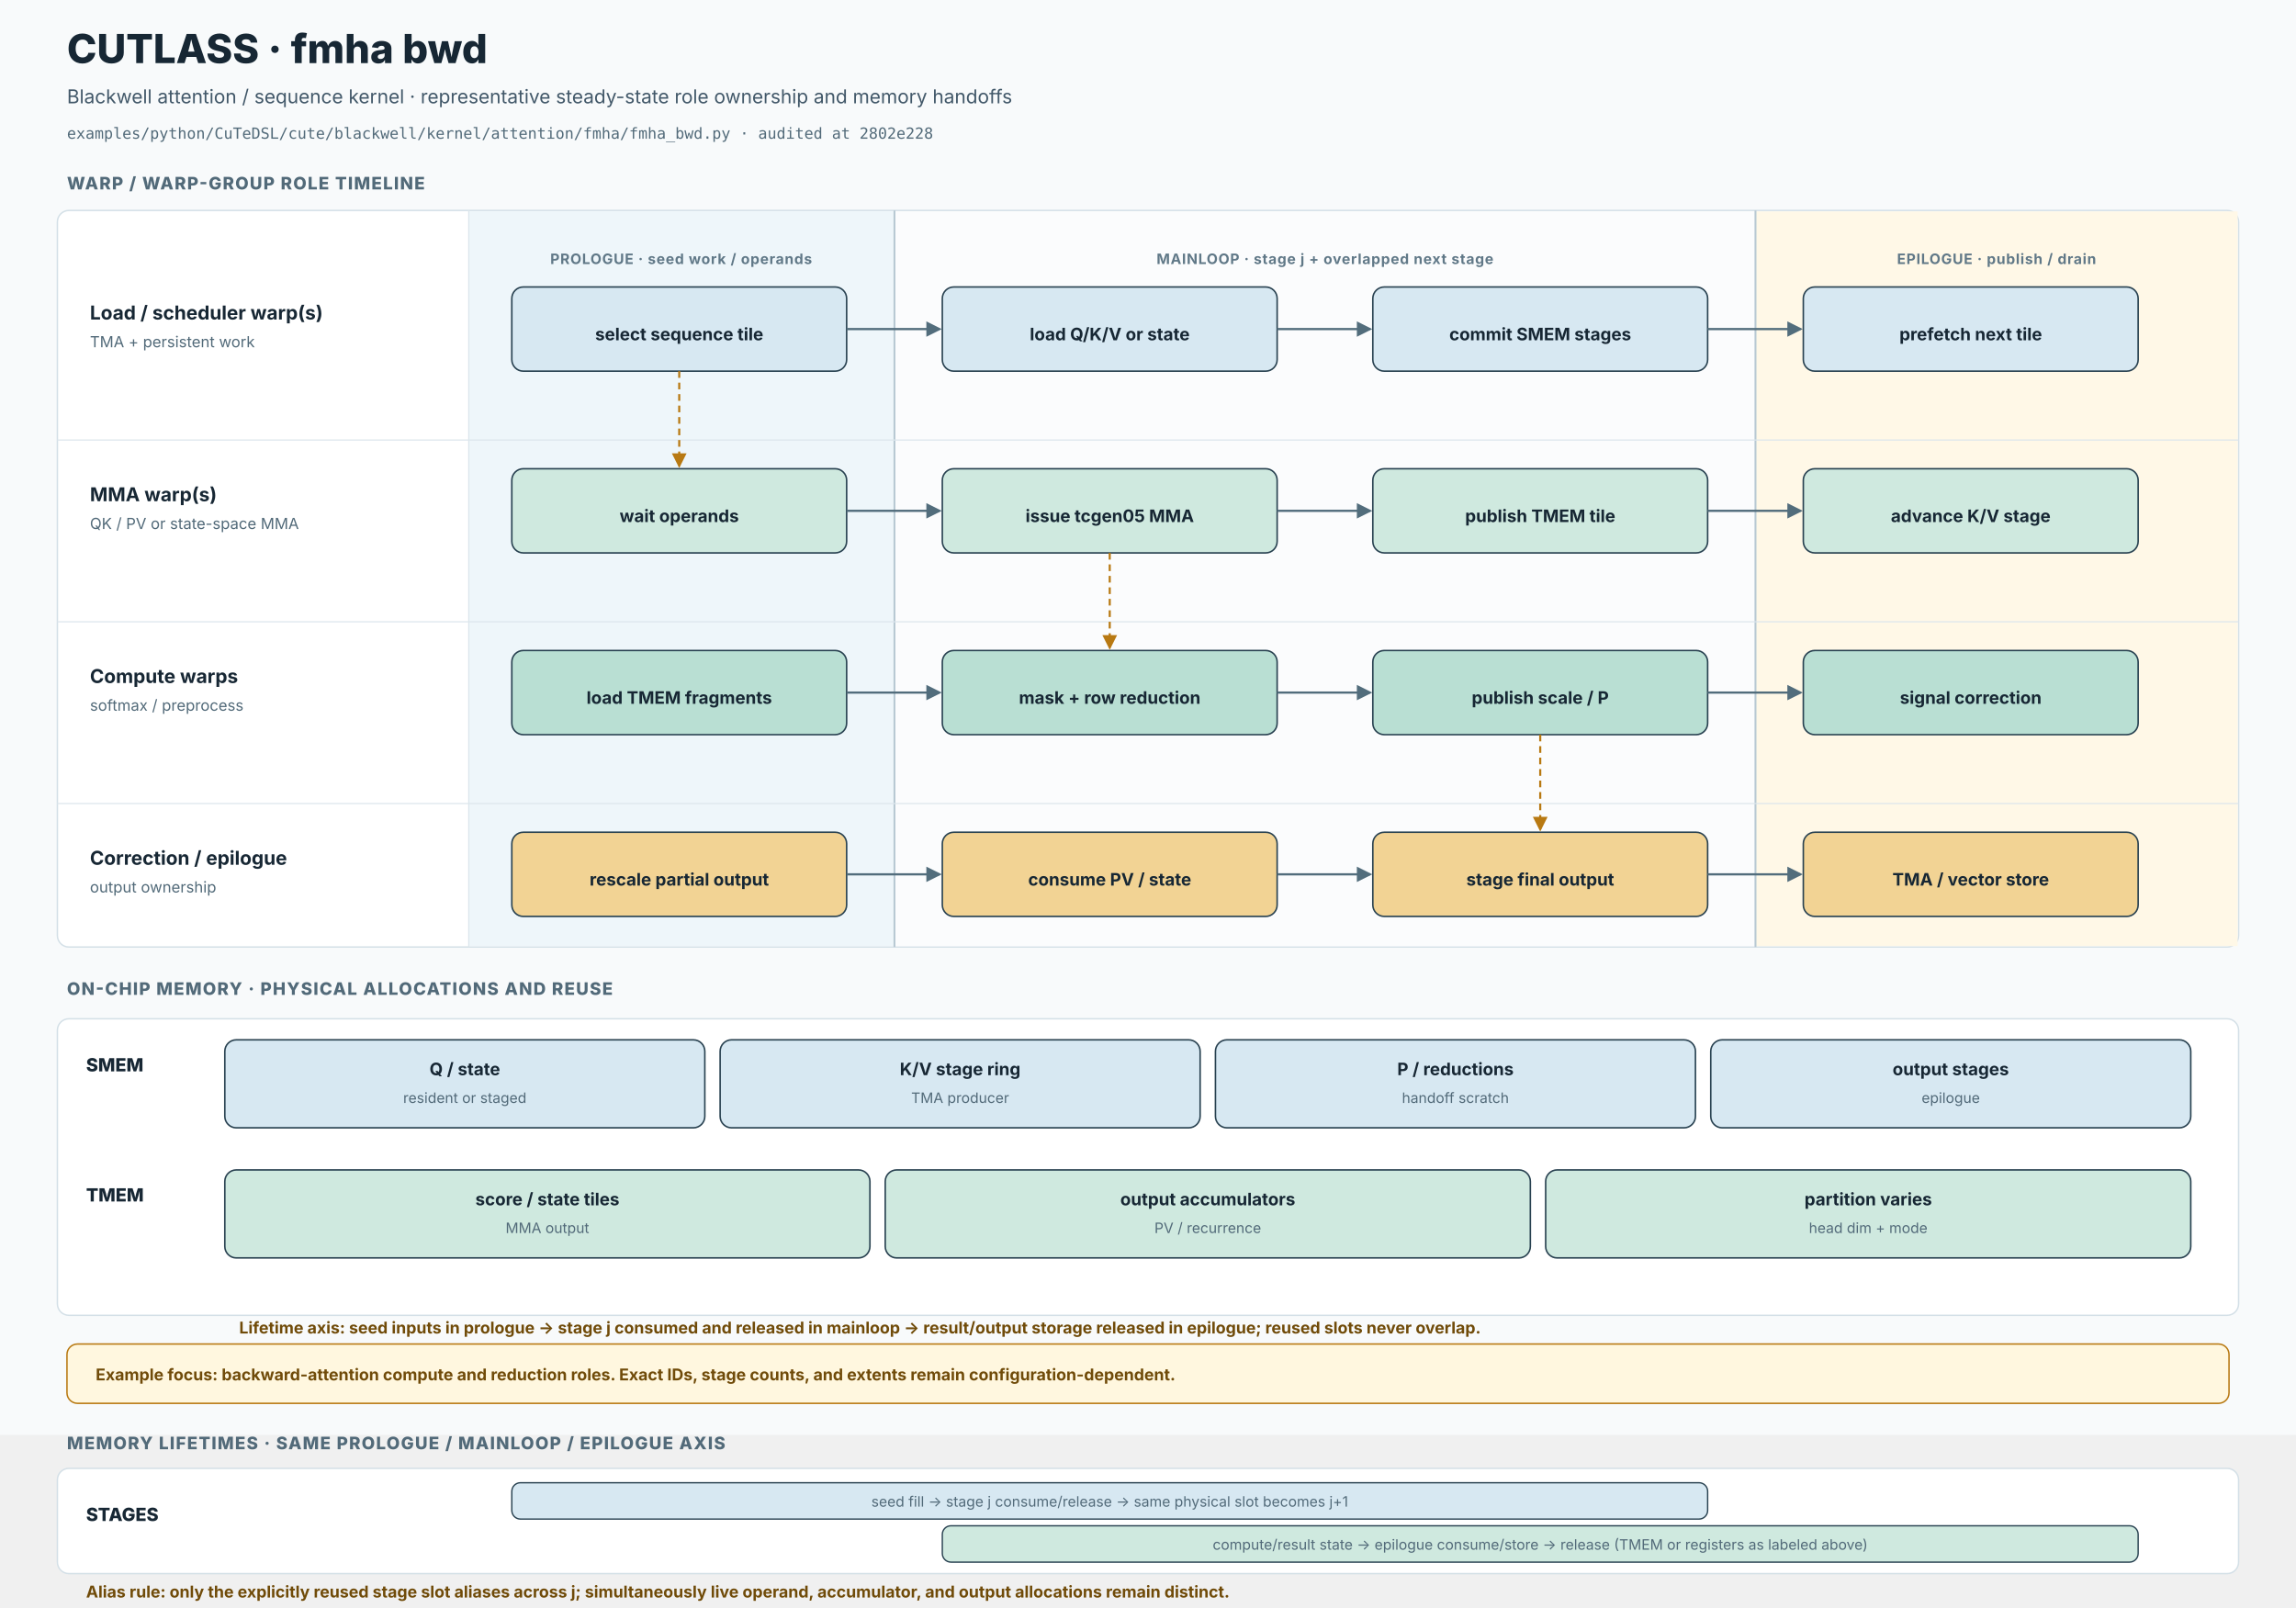
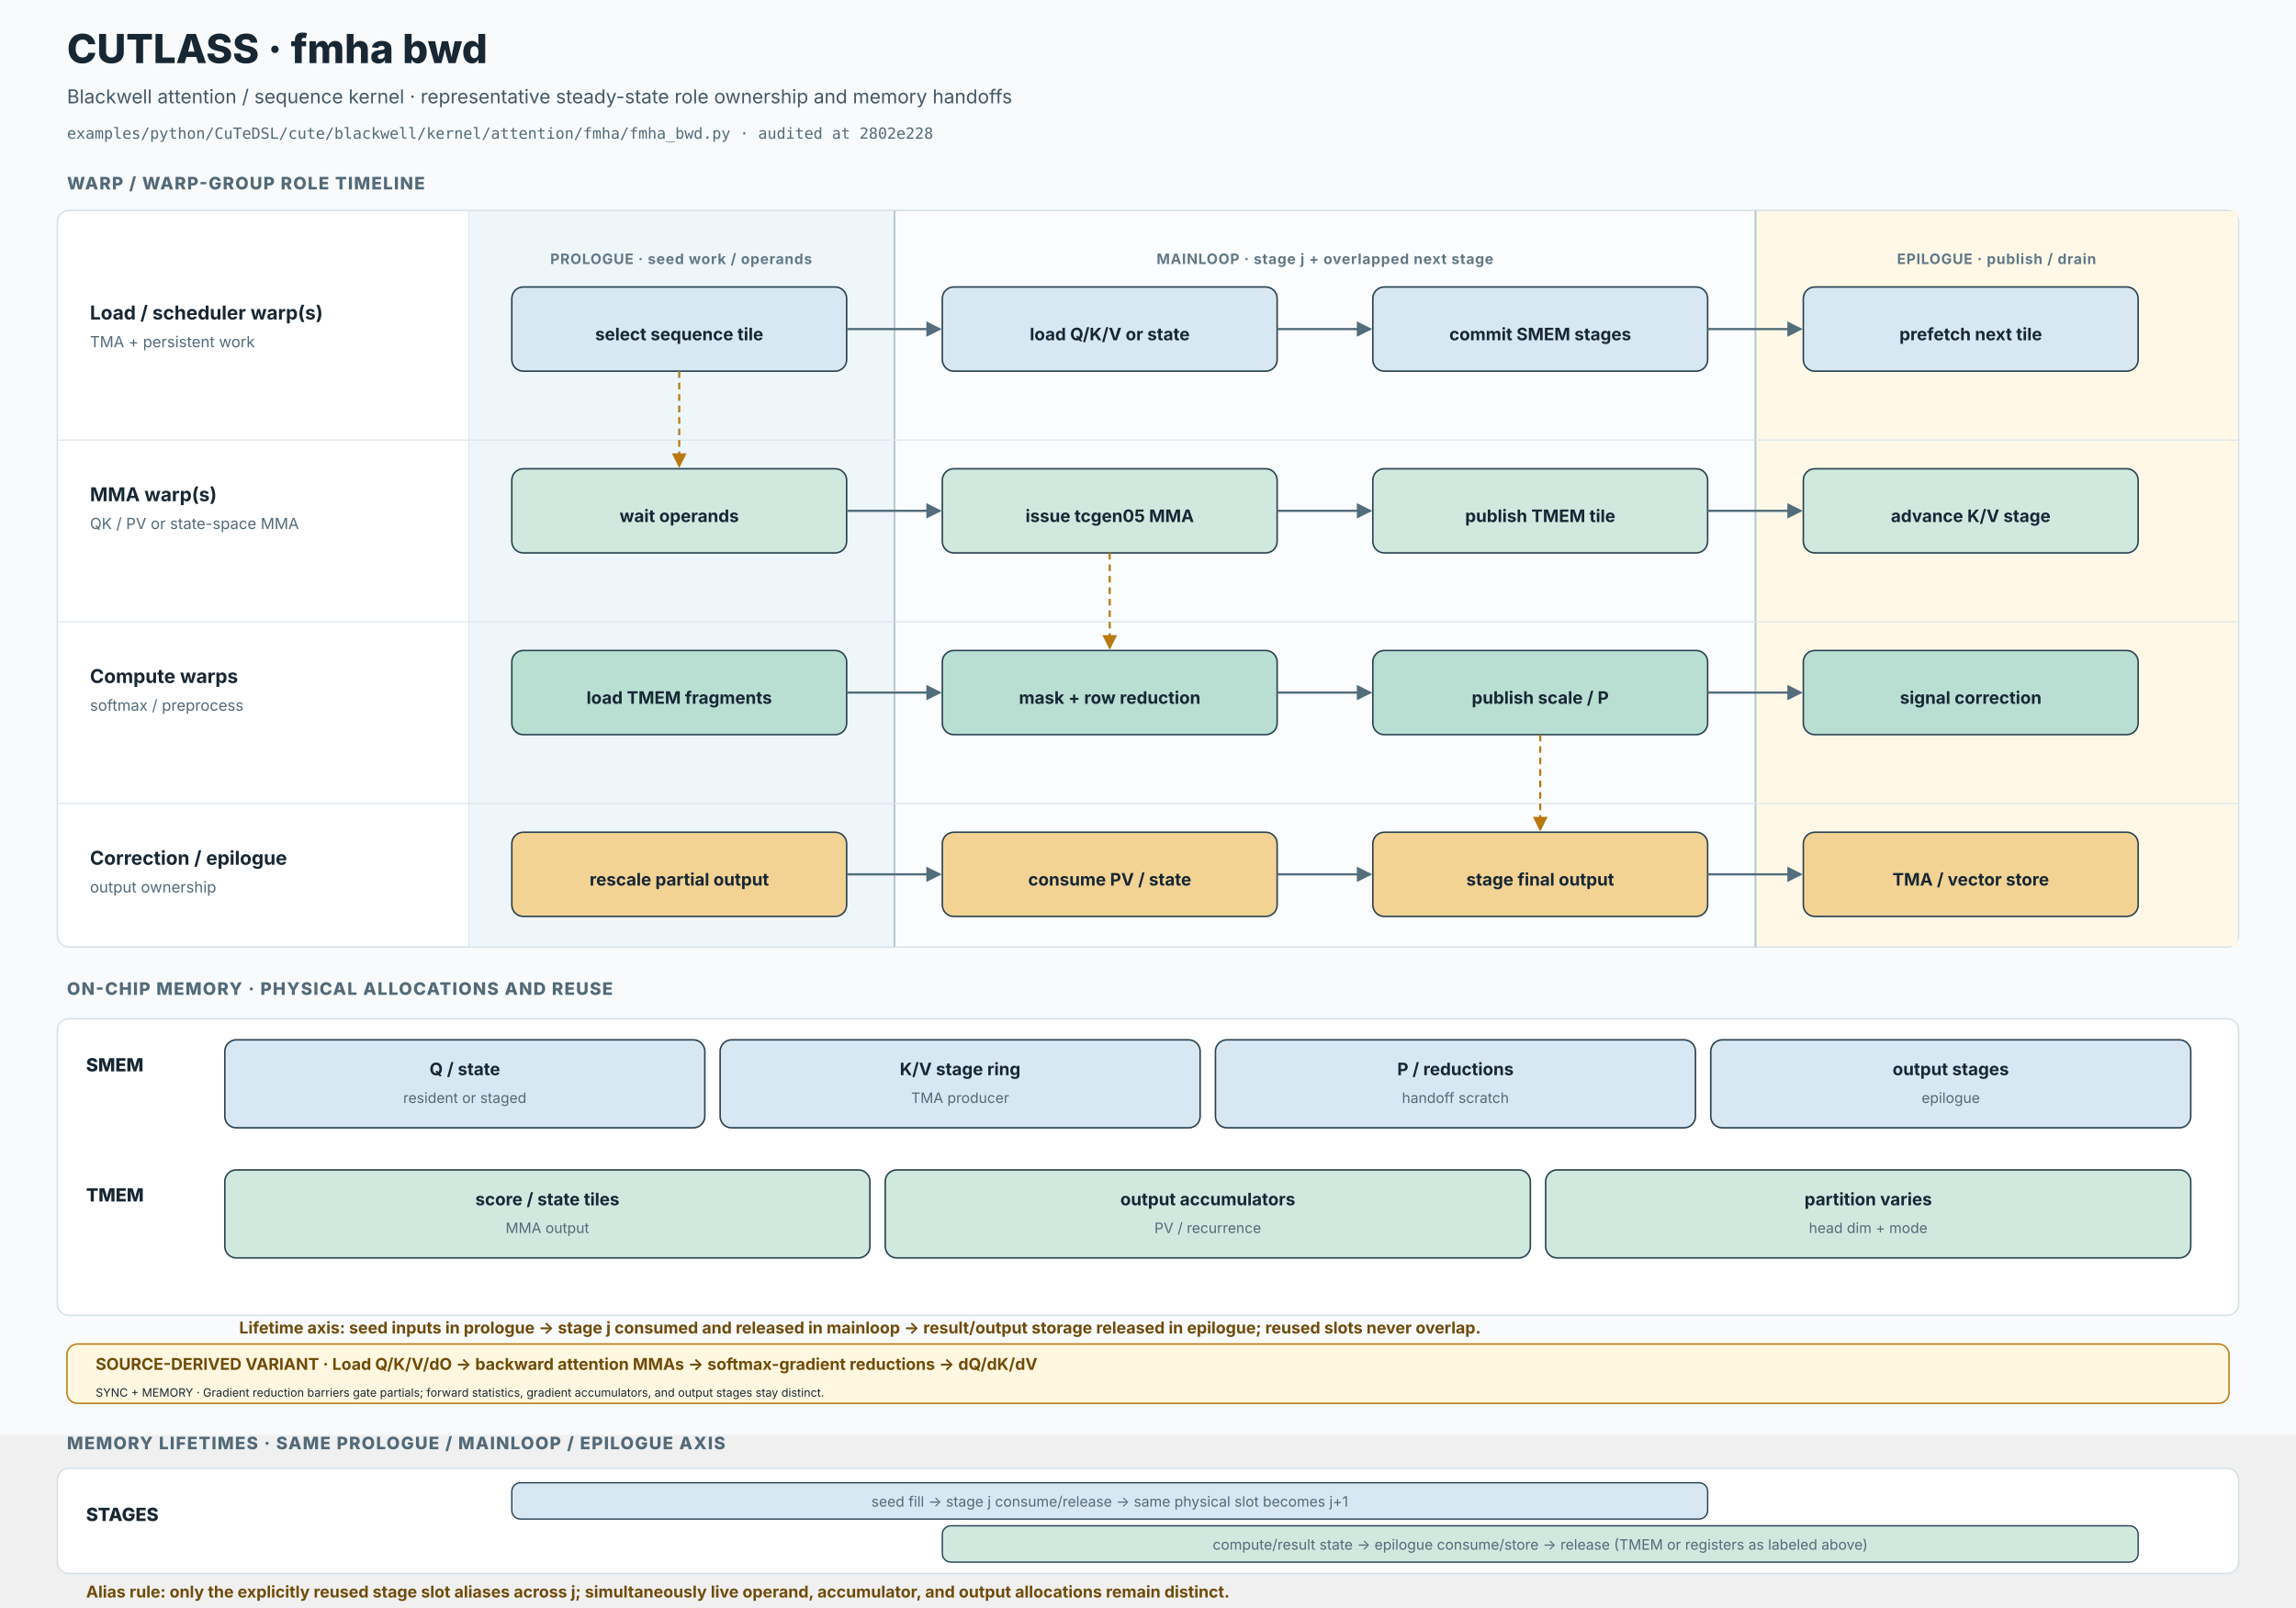
- <svg xmlns="http://www.w3.org/2000/svg" data-authoring="llm-direct" data-authoring-profile="direct-role-memory" data-topic-id="cutlass-warp-specialization" data-graph-id="python-cute-blackwell-kernel-attention-fmha-fmha-bwd" data-source-id="cutlass" width="2400" height="1680" viewBox="0 0 2400 1680" role="img" aria-labelledby="title desc">
+ <svg xmlns="http://www.w3.org/2000/svg" data-authoring="llm-direct" data-authoring-profile="direct-role-memory" data-structure-version="three-phase-role-memory-v1" data-kernel-id="python-cute-blackwell-kernel-attention-fmha-fmha-bwd" data-topic-id="cutlass-warp-specialization" data-graph-id="python-cute-blackwell-kernel-attention-fmha-fmha-bwd" data-source-id="cutlass" width="2400" height="1680" viewBox="0 0 2400 1680" role="img" aria-labelledby="title desc">
  <defs>
    <style>
      text { font-family: Inter, ui-sans-serif, system-ui, -apple-system, BlinkMacSystemFont, "Segoe UI", sans-serif; fill: #172734; }
      .title { font-size: 42px; font-weight: 780; } .subtitle { font-size: 20px; fill: #425869; }
      .source { font-family: ui-monospace, SFMono-Regular, Menlo, Consolas, monospace; font-size: 16px; fill: #526a79; }
      .panel { font-size: 18px; font-weight: 790; fill: #526a79; letter-spacing: 1.2px; }
      .phase { font-size: 15px; font-weight: 720; text-anchor: middle; fill: #607887; letter-spacing: .7px; }
      .role { font-size: 20px; font-weight: 750; } .role-note { font-size: 16px; fill: #526a79; }
      .box { font-size: 18px; font-weight: 700; text-anchor: middle; dominant-baseline: middle; }
      .node, .mem { stroke: #294251; stroke-width: 1.6; } .grid { stroke: #dce6ec; stroke-width: 1.2; }
      .arrow { fill: none; stroke: #526d7c; stroke-width: 2.3; marker-end: url(#arrow); }
      .handoff { fill: none; stroke: #b87912; stroke-width: 2.2; stroke-dasharray: 7 5; marker-end: url(#gold); }
      .memory-label { font-size: 19px; font-weight: 770; } .mem-name { font-size: 18px; font-weight: 740; text-anchor: middle; }
      .mem-note { font-size: 15px; fill: #526a79; text-anchor: middle; } .note { font-size: 17px; font-weight: 650; fill: #704b09; }
    </style>
    <marker id="arrow" viewBox="0 0 10 10" refX="8.5" refY="5" markerWidth="7" markerHeight="7" orient="auto">
      <path d="M0 0L10 5L0 10Z" fill="#526d7c" />
    </marker>
    <marker id="gold" viewBox="0 0 10 10" refX="8.5" refY="5" markerWidth="7" markerHeight="7" orient="auto">
      <path d="M0 0L10 5L0 10Z" fill="#b87912" />
    </marker>
  </defs>
  <rect width="2400" height="1500" fill="#f8fafb" />
  <text class="title" x="70" y="66">CUTLASS · fmha bwd</text>
  <text class="subtitle" x="70" y="108">Blackwell attention / sequence kernel · representative steady-state role ownership and memory handoffs</text>
  <text class="source" x="70" y="145">examples/python/CuTeDSL/cute/blackwell/kernel/attention/fmha/fmha_bwd.py · audited at 2802e228</text>
  <text class="panel" x="70" y="198">WARP / WARP-GROUP ROLE TIMELINE</text>
  <rect x="60" y="220" width="2280" height="770" rx="12" fill="#fff" stroke="#d4e0e7" stroke-width="1.5" />
  <rect class="phase-band" data-phase-id="prologue" x="490" y="221" width="445" height="768" fill="#eef6fa" />
  <rect class="phase-band" data-phase-id="mainloop" x="935" y="221" width="900" height="768" fill="#fbfcfd" />
  <rect class="phase-band" data-phase-id="epilogue" x="1835" y="221" width="504" height="768" fill="#fff8e7" />
  <line x1="935" y1="220" x2="935" y2="990" stroke="#b8c9d3" stroke-width="2" />
  <line x1="1835" y1="220" x2="1835" y2="990" stroke="#b8c9d3" stroke-width="2" />
  <line class="grid" x1="490" y1="220" x2="490" y2="990" />
  <line class="grid" x1="60" y1="460" x2="2340" y2="460" />
  <line class="grid" x1="60" y1="650" x2="2340" y2="650" />
  <line class="grid" x1="60" y1="840" x2="2340" y2="840" />
  <text class="phase" data-phase-id="prologue" x="712" y="276">PROLOGUE · seed work / operands</text>
  <text class="phase" data-phase-id="mainloop" x="1385" y="276">MAINLOOP · stage j + overlapped next stage</text>
  <text class="phase" data-phase-id="epilogue" x="2087" y="276">EPILOGUE · publish / drain</text>
  <text class="role" x="94" y="334">Load / scheduler warp(s)</text>
  <text class="role-note" x="94" y="363">TMA + persistent work</text>
  <rect class="node" x="535" y="300" width="350" height="88" rx="12" fill="#d7e8f2" />
  <text class="box" x="710" y="349">select sequence tile</text>
  <rect class="node" x="985" y="300" width="350" height="88" rx="12" fill="#d7e8f2" />
  <text class="box" x="1160" y="349">load Q/K/V or state</text>
  <path class="arrow" d="M885 344 H982" />
  <rect class="node" x="1435" y="300" width="350" height="88" rx="12" fill="#d7e8f2" />
  <text class="box" x="1610" y="349">commit SMEM stages</text>
  <path class="arrow" d="M1335 344 H1432" />
  <rect class="node" x="1885" y="300" width="350" height="88" rx="12" fill="#d7e8f2" />
  <text class="box" x="2060" y="349">prefetch next tile</text>
  <path class="arrow" d="M1785 344 H1882" />
  <text class="role" x="94" y="524">MMA warp(s)</text>
  <text class="role-note" x="94" y="553">QK / PV or state-space MMA</text>
  <rect class="node" x="535" y="490" width="350" height="88" rx="12" fill="#cfe9df" />
  <text class="box" x="710" y="539">wait operands</text>
  <rect class="node" x="985" y="490" width="350" height="88" rx="12" fill="#cfe9df" />
  <text class="box" x="1160" y="539">issue tcgen05 MMA</text>
  <path class="arrow" d="M885 534 H982" />
  <rect class="node" x="1435" y="490" width="350" height="88" rx="12" fill="#cfe9df" />
  <text class="box" x="1610" y="539">publish TMEM tile</text>
  <path class="arrow" d="M1335 534 H1432" />
  <rect class="node" x="1885" y="490" width="350" height="88" rx="12" fill="#cfe9df" />
  <text class="box" x="2060" y="539">advance K/V stage</text>
  <path class="arrow" d="M1785 534 H1882" />
  <text class="role" x="94" y="714">Compute warps</text>
  <text class="role-note" x="94" y="743">softmax / preprocess</text>
  <rect class="node" x="535" y="680" width="350" height="88" rx="12" fill="#b9dfd3" />
  <text class="box" x="710" y="729">load TMEM fragments</text>
  <rect class="node" x="985" y="680" width="350" height="88" rx="12" fill="#b9dfd3" />
  <text class="box" x="1160" y="729">mask + row reduction</text>
  <path class="arrow" d="M885 724 H982" />
  <rect class="node" x="1435" y="680" width="350" height="88" rx="12" fill="#b9dfd3" />
  <text class="box" x="1610" y="729">publish scale / P</text>
  <path class="arrow" d="M1335 724 H1432" />
  <rect class="node" x="1885" y="680" width="350" height="88" rx="12" fill="#b9dfd3" />
  <text class="box" x="2060" y="729">signal correction</text>
  <path class="arrow" d="M1785 724 H1882" />
  <text class="role" x="94" y="904">Correction / epilogue</text>
  <text class="role-note" x="94" y="933">output ownership</text>
  <rect class="node" x="535" y="870" width="350" height="88" rx="12" fill="#f2d394" />
  <text class="box" x="710" y="919">rescale partial output</text>
  <rect class="node" x="985" y="870" width="350" height="88" rx="12" fill="#f2d394" />
  <text class="box" x="1160" y="919">consume PV / state</text>
  <path class="arrow" d="M885 914 H982" />
  <rect class="node" x="1435" y="870" width="350" height="88" rx="12" fill="#f2d394" />
  <text class="box" x="1610" y="919">stage final output</text>
  <path class="arrow" d="M1335 914 H1432" />
  <rect class="node" x="1885" y="870" width="350" height="88" rx="12" fill="#f2d394" />
  <text class="box" x="2060" y="919">TMA / vector store</text>
  <path class="arrow" d="M1785 914 H1882" />
  <path class="handoff" d="M710 388 V487" />
  <path class="handoff" d="M1160 578 V677" />
  <path class="handoff" d="M1610 768 V867" />
  <text class="panel" x="70" y="1040">ON-CHIP MEMORY · PHYSICAL ALLOCATIONS AND REUSE</text>
  <rect x="60" y="1065" width="2280" height="310" rx="12" fill="#fff" stroke="#d4e0e7" stroke-width="1.5" />
  <text class="memory-label" x="90" y="1120">SMEM</text>
  <rect class="mem" x="235.0" y="1087" width="501.75" height="92" rx="12" fill="#d7e8f2" />
  <text class="mem-name" x="485.875" y="1124">Q / state</text>
  <text class="mem-note" x="485.875" y="1153">resident or staged</text>
  <rect class="mem" x="752.75" y="1087" width="501.75" height="92" rx="12" fill="#d7e8f2" />
  <text class="mem-name" x="1003.625" y="1124">K/V stage ring</text>
  <text class="mem-note" x="1003.625" y="1153">TMA producer</text>
  <rect class="mem" x="1270.5" y="1087" width="501.75" height="92" rx="12" fill="#d7e8f2" />
  <text class="mem-name" x="1521.375" y="1124">P / reductions</text>
  <text class="mem-note" x="1521.375" y="1153">handoff scratch</text>
  <rect class="mem" x="1788.25" y="1087" width="501.75" height="92" rx="12" fill="#d7e8f2" />
  <text class="mem-name" x="2039.125" y="1124">output stages</text>
  <text class="mem-note" x="2039.125" y="1153">epilogue</text>
  <text class="memory-label" x="90" y="1256">TMEM</text>
  <rect class="mem" x="235.0" y="1223" width="674.333" height="92" rx="12" fill="#cfe9df" />
  <text class="mem-name" x="572.167" y="1260">score / state tiles</text>
  <text class="mem-note" x="572.167" y="1289">MMA output</text>
  <rect class="mem" x="925.333" y="1223" width="674.333" height="92" rx="12" fill="#cfe9df" />
  <text class="mem-name" x="1262.5" y="1260">output accumulators</text>
  <text class="mem-note" x="1262.5" y="1289">PV / recurrence</text>
  <rect class="mem" x="1615.667" y="1223" width="674.333" height="92" rx="12" fill="#cfe9df" />
  <text class="mem-name" x="1952.833" y="1260">partition varies</text>
  <text class="mem-note" x="1952.833" y="1289">head dim + mode</text>
  <text class="note" x="250" y="1394">Lifetime axis: seed inputs in prologue → stage j consumed and released in mainloop → result/output storage released in epilogue; reused slots never overlap.</text>
  <rect x="70" y="1405" width="2260" height="62" rx="11" fill="#fff7df" stroke="#b87912" stroke-width="1.5" />
-   <text class="note" x="100" y="1443">Example focus: backward-attention compute and reduction roles. Exact IDs, stage counts, and extents remain configuration-dependent.</text>
+   <g class="source-specific" data-source-locator="examples/python/CuTeDSL/cute/blackwell/kernel/attention/fmha/fmha_bwd.py">
+     <text class="note" x="100" y="1432">SOURCE-DERIVED VARIANT · Load Q/K/V/dO → backward attention MMAs → softmax-gradient reductions → dQ/dK/dV</text>
+     <text class="source-delta" x="100" y="1460">SYNC + MEMORY · Gradient reduction barriers gate partials; forward statistics, gradient accumulators, and output stages stay distinct.</text>
+   </g>
  <text class="panel" x="70" y="1515">MEMORY LIFETIMES · SAME PROLOGUE / MAINLOOP / EPILOGUE AXIS</text>
  <rect x="60" y="1535" width="2280" height="110" rx="12" fill="#fff" stroke="#d4e0e7" stroke-width="1.5" />
  <text class="memory-label" x="90" y="1590">STAGES</text>
  <g class="resource-lifetime" data-resource-id="operand-stage">
    <rect class="life-box" x="535" y="1550" width="1250" height="38" rx="9" fill="#d7e8f2" stroke="#294251" stroke-width="1.4" />
    <text class="mem-note" x="1160" y="1575">seed fill → stage j consume/release → same physical slot becomes j+1</text>
  </g>
  <g class="resource-lifetime" data-resource-id="result-state">
    <rect class="life-box" x="985" y="1595" width="1250" height="38" rx="9" fill="#cfe9df" stroke="#294251" stroke-width="1.4" />
    <text class="mem-note" x="1610" y="1620">compute/result state → epilogue consume/store → release (TMEM or registers as labeled above)</text>
  </g>
  <text class="note" x="90" y="1670">Alias rule: only the explicitly reused stage slot aliases across j; simultaneously live operand, accumulator, and output allocations remain distinct.</text>
</svg>
